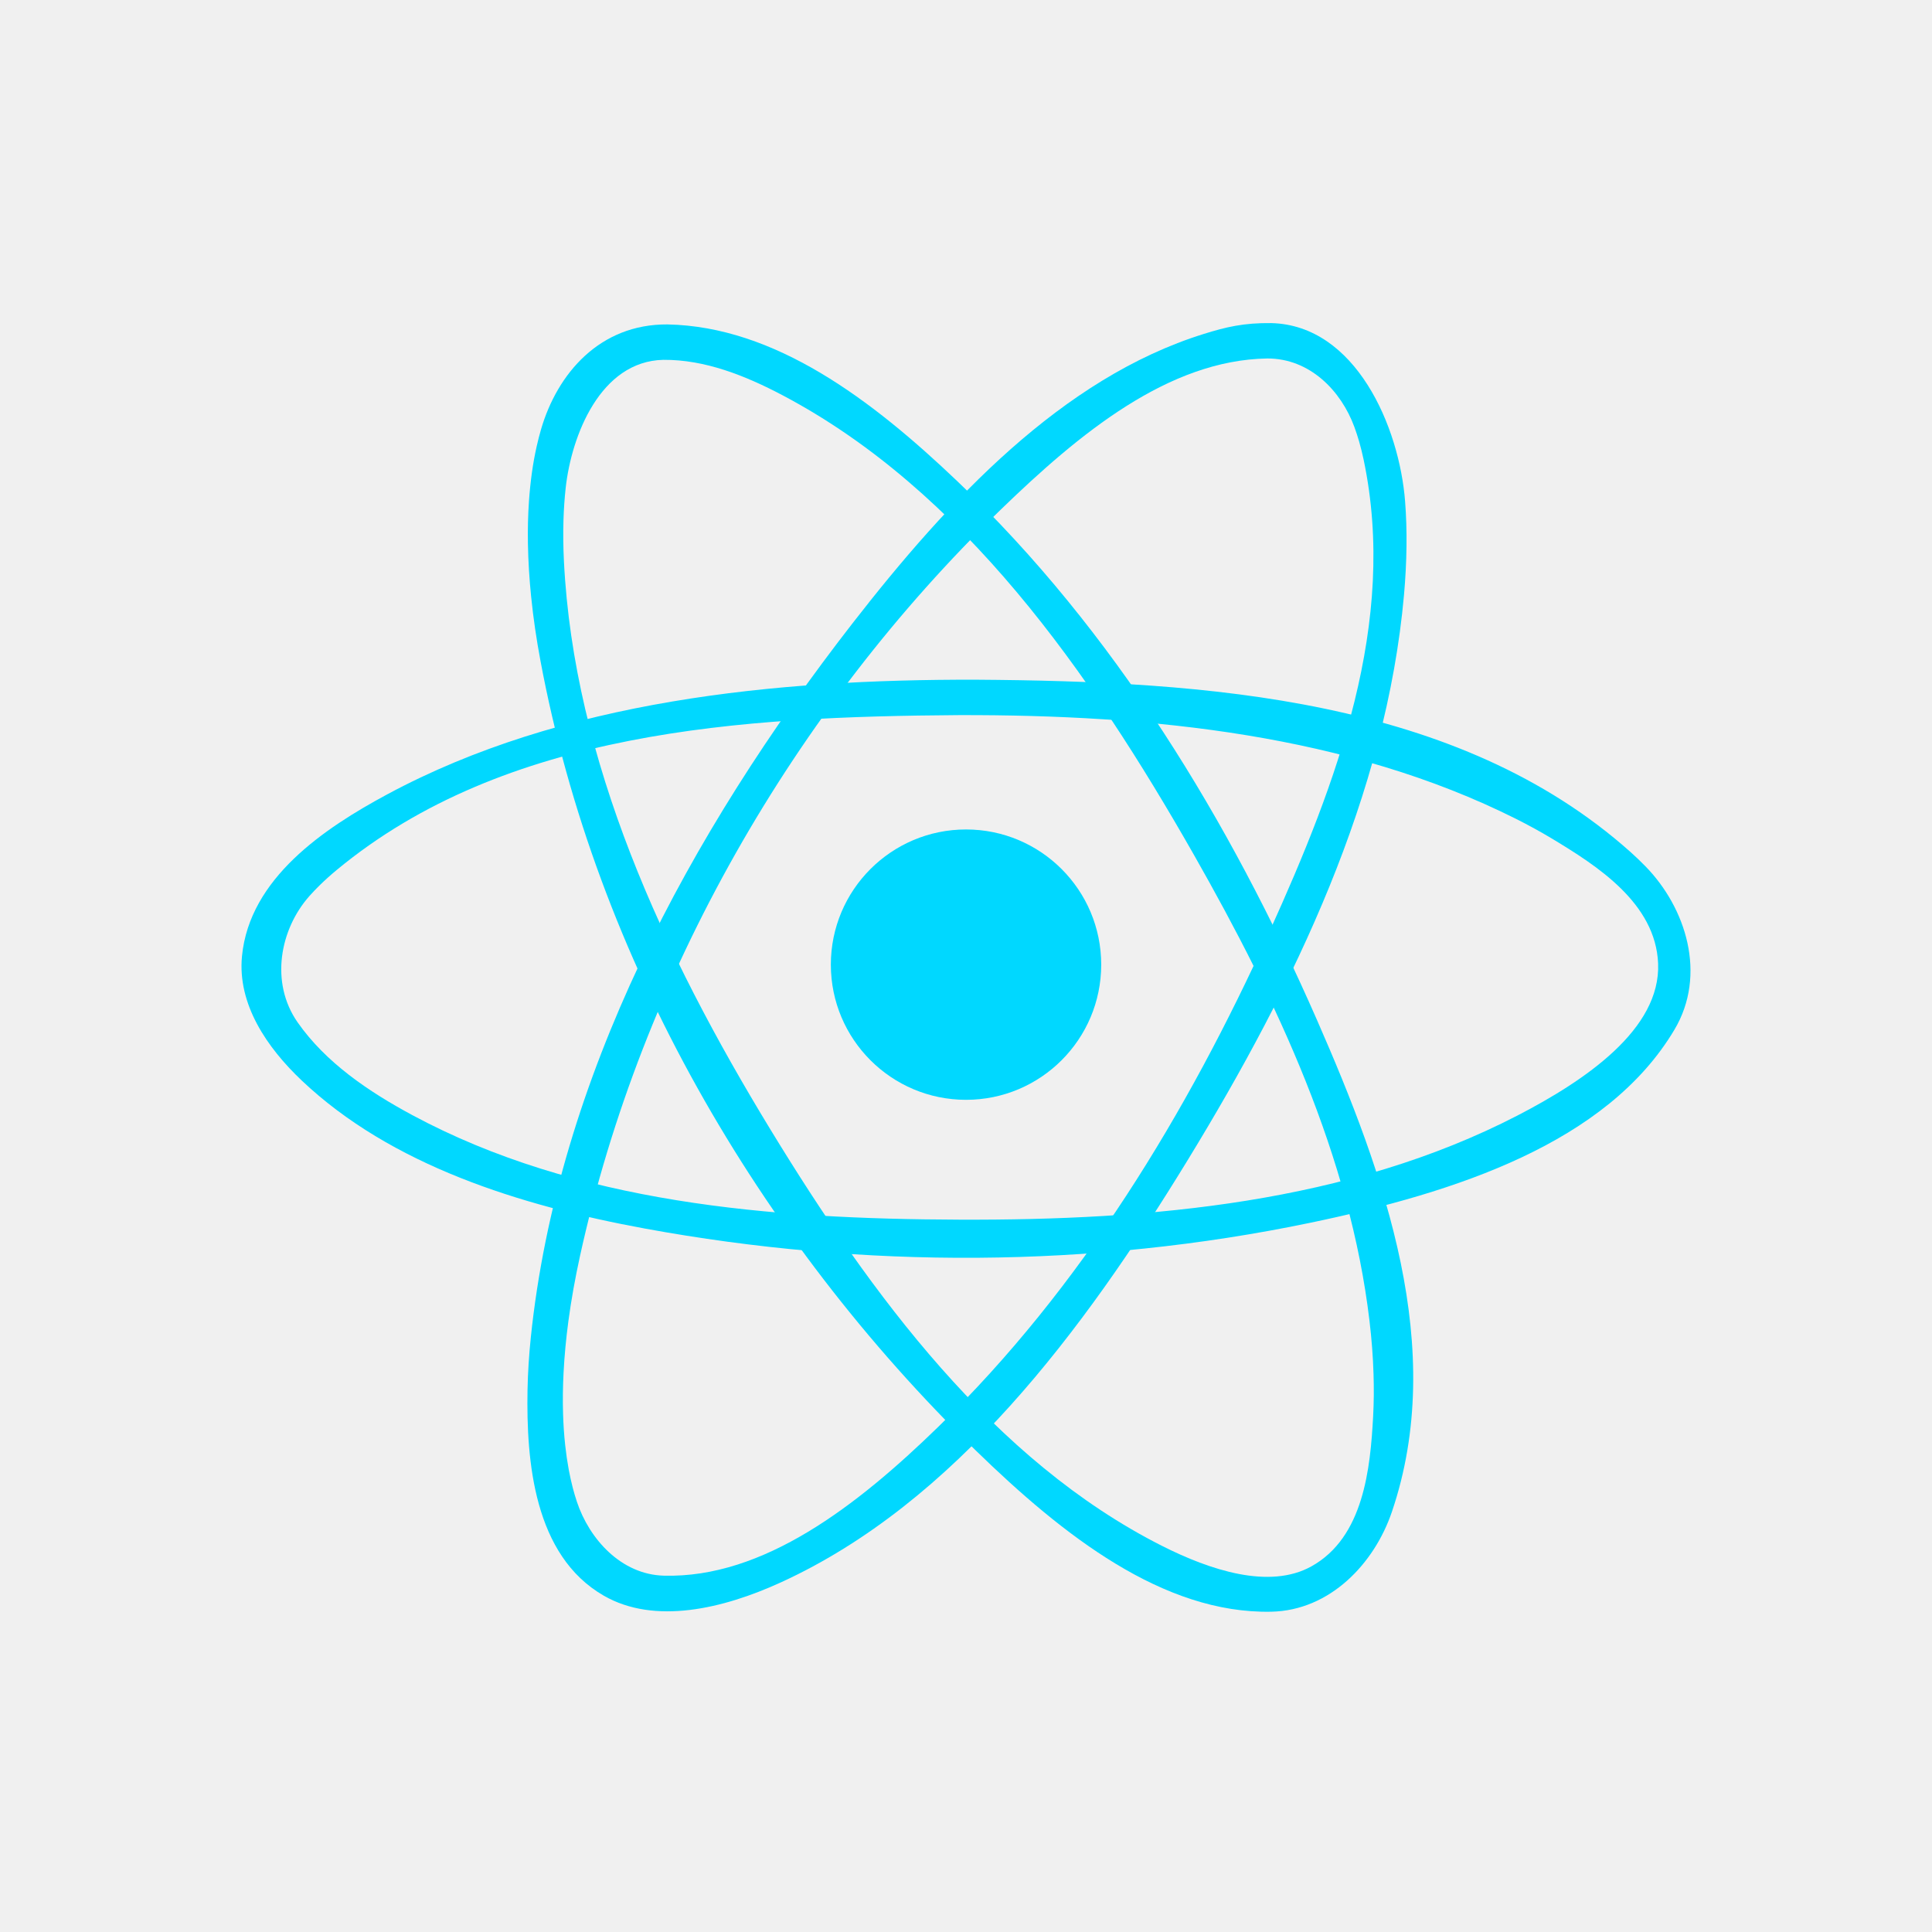
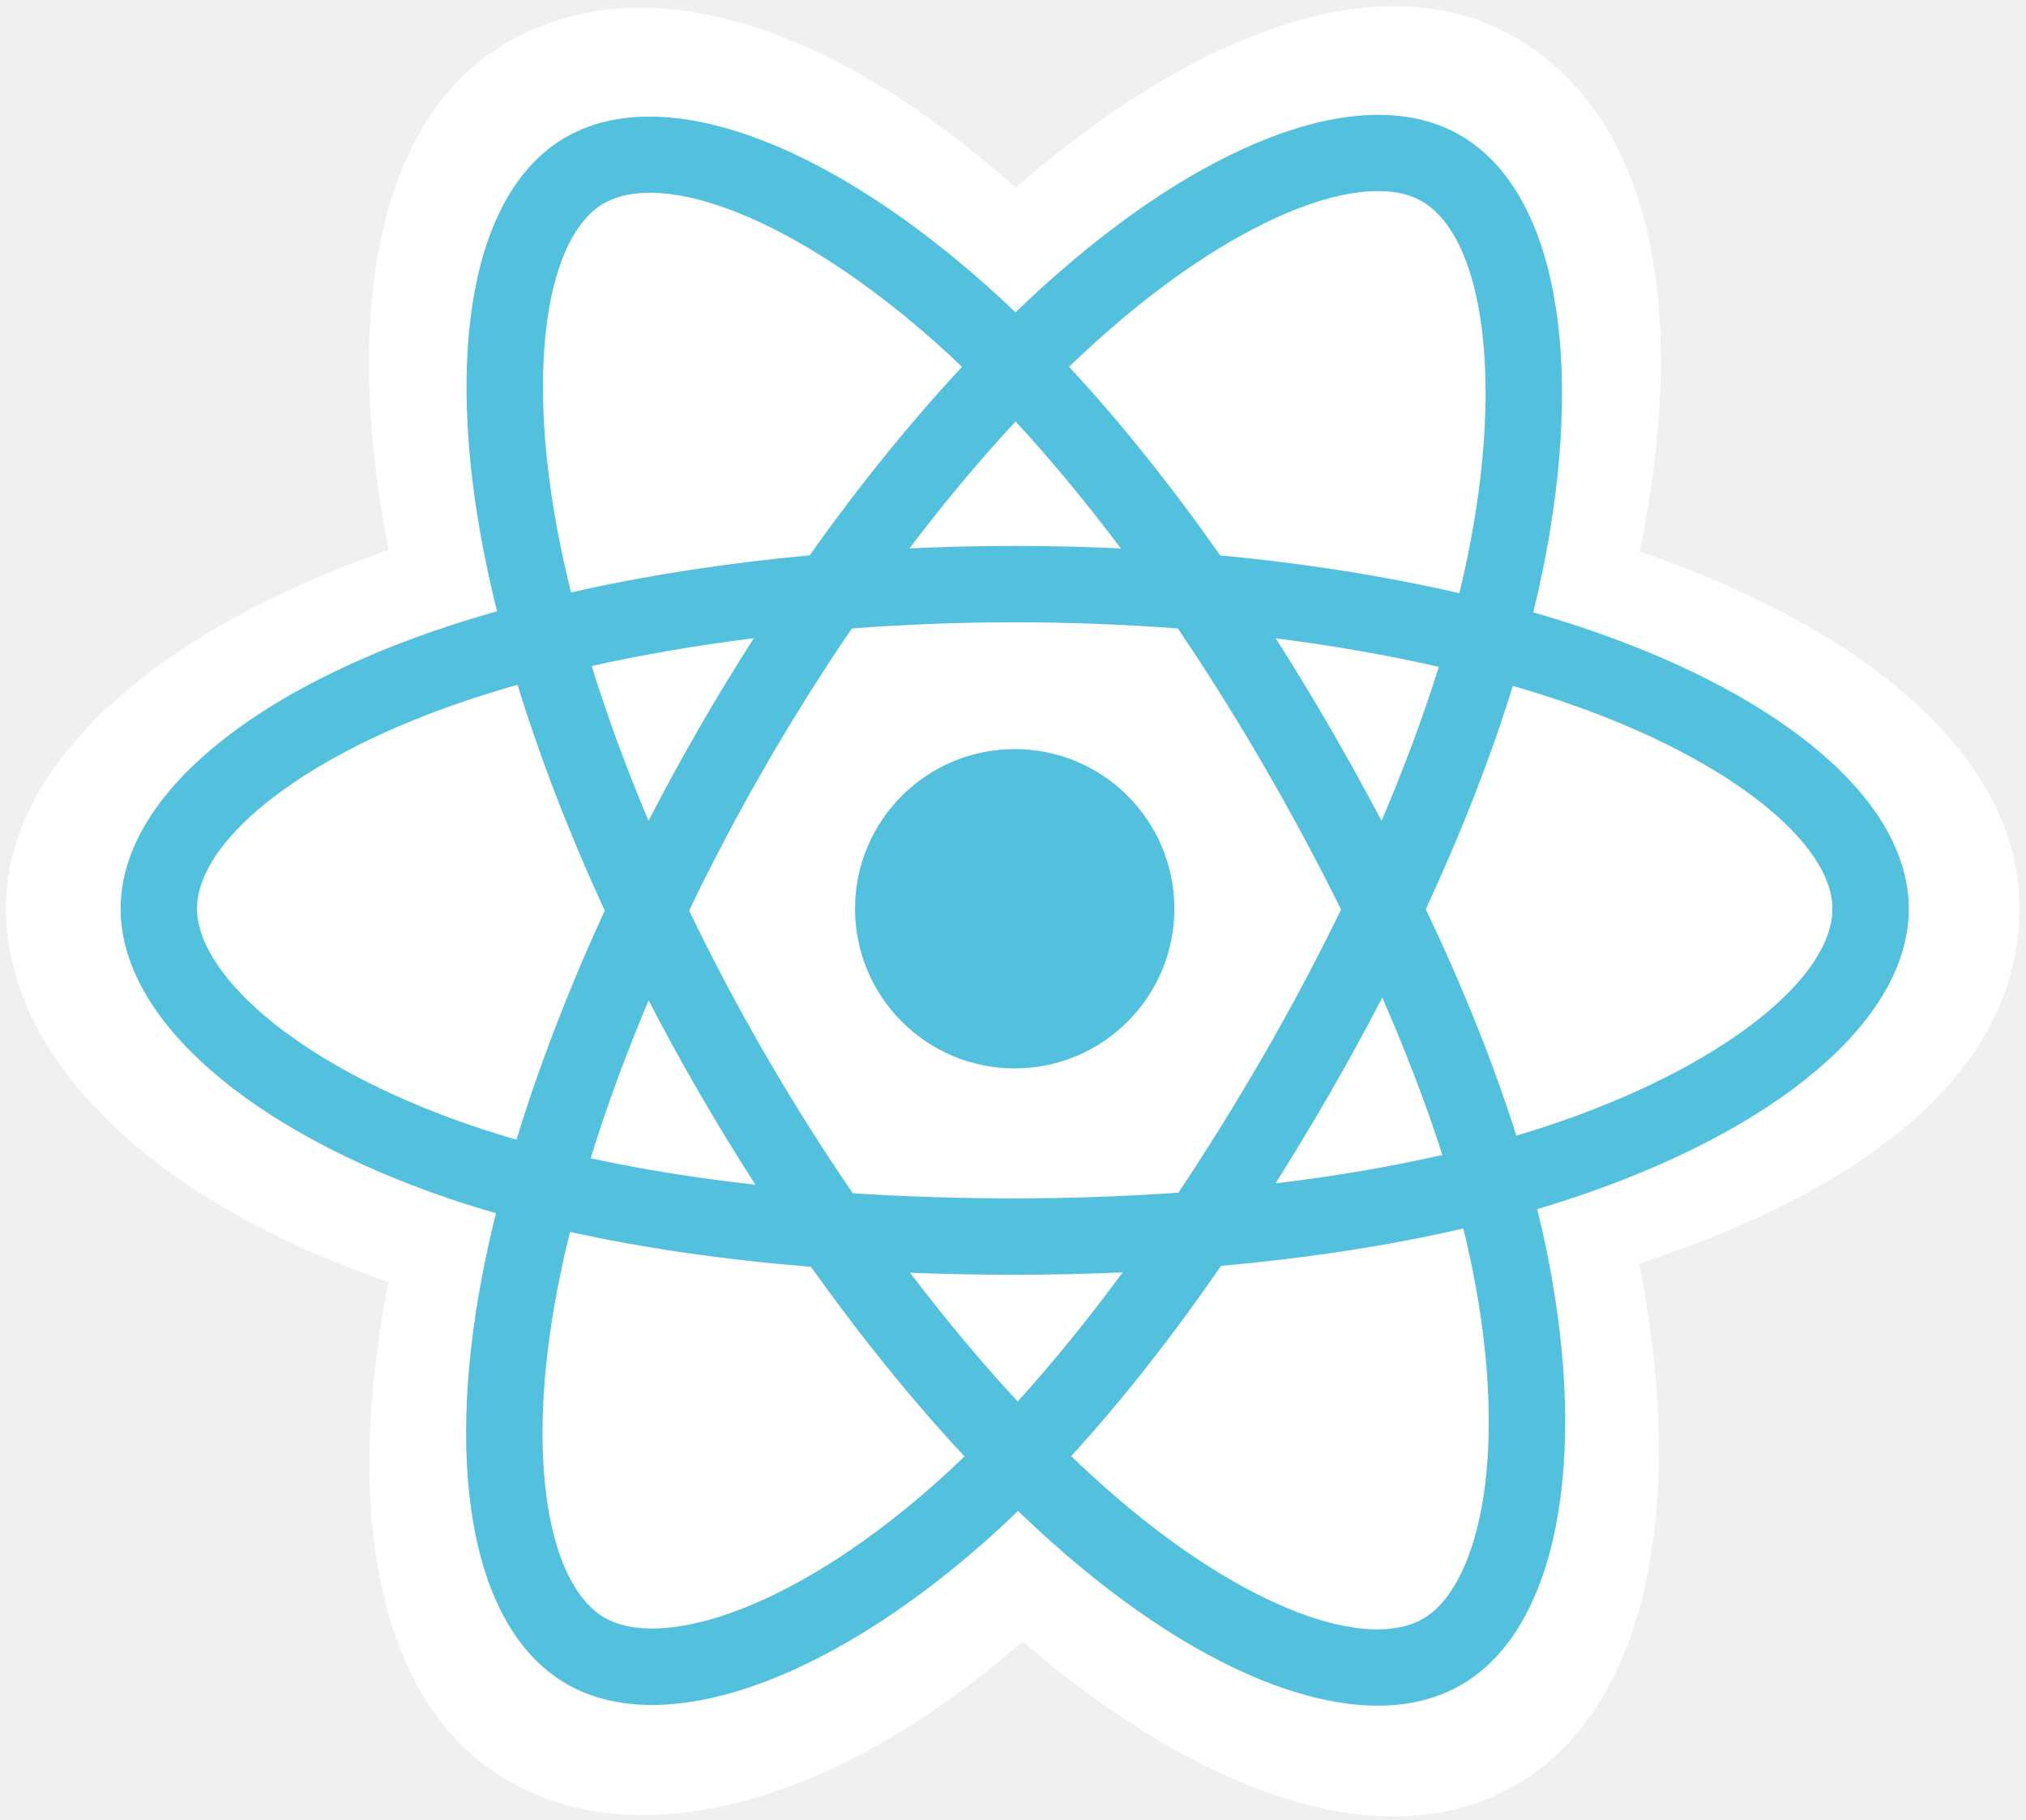
- <svg xmlns="http://www.w3.org/2000/svg" width="800px" height="800px" viewBox="0 0 64 64" version="1.1" xml:space="preserve" style="fill-rule:evenodd;clip-rule:evenodd;stroke-linejoin:round;stroke-miterlimit:2;">
-   <rect id="Icons" x="-1088" y="-64" width="1280" height="800" style="fill:none;" />
-   <g id="Icons1">
-     <g id="Strike">
- 
- </g>
-     <g id="H1">
- 
- </g>
-     <g id="H2">
- 
- </g>
-     <g id="H3">
- 
- </g>
-     <g id="list-ul">
- 
- </g>
-     <g id="hamburger-1">
- 
- </g>
-     <g id="hamburger-2">
- 
- </g>
-     <g id="list-ol">
- 
- </g>
-     <g id="list-task">
- 
- </g>
-     <g id="trash">
- 
- </g>
-     <g id="vertical-menu">
- 
- </g>
-     <g id="horizontal-menu">
- 
- </g>
-     <g id="sidebar-2">
- 
- </g>
-     <g id="Pen">
- 
- </g>
-     <g id="Pen1">
- 
- </g>
-     <g id="clock">
- 
- </g>
-     <g id="external-link">
- 
- </g>
-     <g id="hr">
- 
- </g>
-     <g id="info">
- 
- </g>
-     <g id="warning">
- 
- </g>
-     <g id="plus-circle">
- 
- </g>
-     <g id="minus-circle">
- 
- </g>
-     <g id="vue">
- 
- </g>
-     <g id="cog">
- 
- </g>
-     <g id="logo">
- 
- </g>
-     <g id="radio-check">
- 
- </g>
-     <g id="eye-slash">
- 
- </g>
-     <g id="eye">
- 
- </g>
-     <g id="toggle-off">
- 
- </g>
-     <g id="shredder">
- 
- </g>
-     <g id="spinner--loading--dots-">
- 
- </g>
-     <g id="react">
-       <circle cx="32.001" cy="31.955" r="4.478" style="fill:#00d8ff;" />
-       <path d="M32.33,22.516c7.635,0.052 15.965,0.609 21.683,5.708c0.168,0.15 0.33,0.306 0.488,0.467c1.349,1.375 2.054,3.595 0.965,5.422c-2.234,3.751 -7.23,5.387 -12.067,6.394c-7.234,1.506 -14.798,1.518 -22.029,0.192c-4.161,-0.764 -8.416,-2.103 -11.373,-4.904c-1.151,-1.09 -2.135,-2.524 -1.981,-4.12c0.25,-2.582 2.727,-4.239 4.812,-5.361c5.791,-3.116 12.847,-3.813 19.502,-3.798Zm-0.554,1.173c-7.224,0.049 -15.043,0.51 -20.621,5.129c-0.195,0.161 -0.383,0.33 -0.564,0.507c-0.117,0.114 -0.23,0.233 -0.339,0.355c-0.979,1.1 -1.316,2.867 -0.392,4.188c0.93,1.329 2.342,2.288 3.796,3.07c5.438,2.924 11.864,3.443 18.129,3.465c6.343,0.023 12.884,-0.555 18.487,-3.452c2.232,-1.155 4.744,-2.851 4.655,-5.035c-0.082,-2.004 -2.036,-3.242 -3.499,-4.126c-0.396,-0.239 -0.803,-0.46 -1.216,-0.668c-5.562,-2.787 -12.08,-3.447 -18.436,-3.433Z" style="fill:#00d8ff;" />
-       <path d="M42.115,10.703c2.793,0.071 4.24,3.429 4.431,5.909c0.038,0.493 0.052,0.988 0.046,1.483c-0.006,0.536 -0.035,1.072 -0.082,1.606c-0.589,6.612 -3.608,12.909 -7.163,18.724c-3.477,5.688 -7.717,11.36 -13.485,13.996c-1.907,0.872 -4.175,1.41 -5.863,0.437c-2.314,-1.333 -2.567,-4.451 -2.524,-6.816c0.011,-0.581 0.049,-1.162 0.109,-1.741c0.889,-8.56 5.228,-16.669 10.658,-23.655c3.168,-4.076 6.937,-8.119 11.632,-9.583c0.739,-0.231 1.326,-0.371 2.241,-0.36Zm-0.134,1.172c-3.279,0.052 -6.223,2.482 -8.83,5.007c-6.854,6.637 -11.905,15.464 -13.937,24.721c-0.157,0.717 -0.289,1.439 -0.386,2.166c-0.075,0.563 -0.13,1.129 -0.159,1.697c-0.023,0.452 -0.031,0.905 -0.017,1.358c0.01,0.354 0.033,0.708 0.072,1.06c0.029,0.269 0.068,0.537 0.117,0.803c0.037,0.197 0.08,0.393 0.13,0.588c0.041,0.158 0.087,0.315 0.139,0.471c0.409,1.233 1.463,2.411 2.878,2.45c3.301,0.09 6.409,-2.317 9.096,-4.933c4.717,-4.591 8.232,-10.36 10.978,-16.424c2.216,-4.896 4.243,-10.218 3.111,-15.607c-0.043,-0.204 -0.093,-0.406 -0.15,-0.606c-0.047,-0.163 -0.1,-0.324 -0.158,-0.483c-0.44,-1.199 -1.475,-2.271 -2.884,-2.268Z" style="fill:#00d8ff;" />
-       <path d="M22.109,10.747c3.564,0.069 6.765,2.488 9.607,5.197c5.186,4.943 9.011,11.231 11.913,17.849c2.248,5.127 4.316,10.882 2.478,16.292c-0.579,1.705 -2.044,3.265 -3.997,3.305c-3.581,0.072 -6.9,-2.532 -9.78,-5.335c-7.225,-7.034 -12.589,-16.32 -14.427,-26.168c-0.132,-0.704 -0.237,-1.414 -0.309,-2.127c-0.059,-0.582 -0.096,-1.167 -0.106,-1.752c-0.008,-0.472 0.002,-0.944 0.035,-1.414c0.022,-0.314 0.054,-0.626 0.097,-0.937c0.041,-0.292 0.093,-0.583 0.158,-0.871c0.043,-0.191 0.091,-0.38 0.146,-0.568c0.539,-1.843 1.941,-3.485 4.185,-3.471Zm-0.135,1.173c-2.087,0.046 -3.042,2.507 -3.234,4.234c-0.039,0.354 -0.063,0.711 -0.074,1.068c-0.014,0.456 -0.008,0.913 0.015,1.369c0.328,6.599 3.278,12.979 6.838,18.821c3.352,5.5 7.4,10.978 12.968,13.794c1.608,0.813 3.562,1.452 4.951,0.684c1.742,-0.964 1.956,-3.261 2.049,-4.973c0.025,-0.466 0.028,-0.934 0.013,-1.401c-0.018,-0.586 -0.064,-1.171 -0.133,-1.753c-0.642,-5.437 -3.05,-10.582 -5.816,-15.444c-3.442,-6.048 -7.659,-12.076 -13.627,-15.225c-1.236,-0.652 -2.574,-1.185 -3.95,-1.174Z" style="fill:#00d8ff;" />
-     </g>
-     <g id="check-selected">
- 
- </g>
-     <g id="turn-off">
- 
- </g>
-     <g id="code-block">
- 
- </g>
-     <g id="user">
- 
- </g>
-     <g id="coffee-bean">
- 
- </g>
-     <g id="coffee-beans">
-       <g id="coffee-bean1">
- 
- </g>
-     </g>
-     <g id="coffee-bean-filled">
- 
- </g>
-     <g id="coffee-beans-filled">
-       <g id="coffee-bean2">
- 
- </g>
-     </g>
-     <g id="clipboard">
- 
- </g>
-     <g id="clipboard-paste">
- 
- </g>
-     <g id="clipboard-copy">
- 
- </g>
-     <g id="Layer1">
- 
- </g>
-   </g>
+ <svg xmlns="http://www.w3.org/2000/svg" width="2500" height="2246" preserveAspectRatio="xMinYMin meet" viewBox="0 0 256 230" id="react">
+   <path fill="#FFF" d="M.754 114.75c0 19.215 18.763 37.152 48.343 47.263-5.907 29.737-1.058 53.706 15.136 63.045 16.645 9.6 41.443 2.955 64.98-17.62 22.943 19.744 46.13 27.514 62.31 18.148 16.63-9.627 21.687-35.221 15.617-65.887 30.81-10.186 48.044-25.481 48.044-44.949 0-18.769-18.797-35.006-47.979-45.052 6.535-31.933.998-55.32-15.867-65.045-16.259-9.376-39.716-1.204-62.996 19.056C104.122 2.205 80.897-4.36 64.05 5.392 47.806 14.795 43.171 39.2 49.097 69.487 20.515 79.452.754 96.057.754 114.75z" />
+   <path fill="#53C1DE" d="M201.025 79.674a151.364 151.364 0 0 0-7.274-2.292 137.5 137.5 0 0 0 1.124-4.961c5.506-26.728 1.906-48.26-10.388-55.348-11.787-6.798-31.065.29-50.535 17.233a151.136 151.136 0 0 0-5.626 5.163 137.573 137.573 0 0 0-3.744-3.458c-20.405-18.118-40.858-25.752-53.139-18.643-11.776 6.817-15.264 27.06-10.307 52.39a150.91 150.91 0 0 0 1.67 7.484c-2.894.822-5.689 1.698-8.363 2.63-23.922 8.34-39.2 21.412-39.2 34.97 0 14.004 16.4 28.05 41.318 36.566a128.44 128.44 0 0 0 6.11 1.91 147.813 147.813 0 0 0-1.775 8.067c-4.726 24.89-1.035 44.653 10.71 51.428 12.131 6.995 32.491-.195 52.317-17.525 1.567-1.37 3.14-2.823 4.715-4.346a148.34 148.34 0 0 0 6.108 5.573c19.204 16.525 38.17 23.198 49.905 16.405 12.12-7.016 16.058-28.247 10.944-54.078-.39-1.973-.845-3.988-1.355-6.04 1.43-.422 2.833-.858 4.202-1.312 25.904-8.582 42.757-22.457 42.757-36.648 0-13.607-15.77-26.767-40.174-35.168z" />
+   <path fill="#FFF" d="M195.406 142.328c-1.235.409-2.503.804-3.795 1.187-2.86-9.053-6.72-18.68-11.442-28.625 4.507-9.71 8.217-19.213 10.997-28.208 2.311.67 4.555 1.375 6.717 2.12 20.91 7.197 33.664 17.84 33.664 26.04 0 8.735-13.775 20.075-36.14 27.486zm-9.28 18.389c2.261 11.422 2.584 21.749 1.086 29.822-1.346 7.254-4.052 12.09-7.398 14.027-7.121 4.122-22.35-1.236-38.772-15.368-1.883-1.62-3.78-3.35-5.682-5.18 6.367-6.964 12.73-15.06 18.94-24.05 10.924-.969 21.244-2.554 30.603-4.717.46 1.86.87 3.683 1.223 5.466zm-93.85 43.137c-6.957 2.457-12.498 2.527-15.847.596-7.128-4.11-10.09-19.98-6.049-41.265a138.507 138.507 0 0 1 1.65-7.502c9.255 2.047 19.5 3.52 30.45 4.408 6.251 8.797 12.798 16.883 19.396 23.964a118.863 118.863 0 0 1-4.305 3.964c-8.767 7.664-17.552 13.1-25.294 15.835zm-32.593-61.58c-11.018-3.766-20.117-8.66-26.354-14-5.604-4.8-8.434-9.565-8.434-13.432 0-8.227 12.267-18.722 32.726-25.855a139.276 139.276 0 0 1 7.777-2.447c2.828 9.197 6.537 18.813 11.013 28.537-4.534 9.869-8.296 19.638-11.15 28.943a118.908 118.908 0 0 1-5.578-1.746zm10.926-74.37c-4.247-21.703-1.427-38.074 5.67-42.182 7.56-4.376 24.275 1.864 41.893 17.507 1.126 1 2.257 2.047 3.39 3.13-6.564 7.049-13.051 15.074-19.248 23.82-10.627.985-20.8 2.567-30.152 4.686a141.525 141.525 0 0 1-1.553-6.962zm97.467 24.067a306.982 306.982 0 0 0-6.871-11.3c7.21.91 14.117 2.12 20.603 3.601-1.947 6.241-4.374 12.767-7.232 19.457a336.42 336.42 0 0 0-6.5-11.758zm-39.747-38.714c4.452 4.823 8.911 10.209 13.297 16.052a284.245 284.245 0 0 0-26.706-.006c4.39-5.789 8.887-11.167 13.409-16.046zm-40.002 38.78a285.24 285.24 0 0 0-6.378 11.685c-2.811-6.667-5.216-13.222-7.18-19.552 6.447-1.443 13.322-2.622 20.485-3.517a283.79 283.79 0 0 0-6.927 11.384zm7.133 57.683c-7.4-.826-14.379-1.945-20.824-3.348 1.995-6.442 4.453-13.138 7.324-19.948a283.494 283.494 0 0 0 6.406 11.692 285.27 285.27 0 0 0 7.094 11.604zm33.136 27.389c-4.575-4.937-9.138-10.397-13.595-16.27 4.326.17 8.737.256 13.22.256 4.606 0 9.159-.103 13.64-.303-4.4 5.98-8.843 11.448-13.265 16.317zm46.072-51.032c3.02 6.884 5.566 13.544 7.588 19.877-6.552 1.495-13.625 2.699-21.078 3.593a337.537 337.537 0 0 0 6.937-11.498 306.632 306.632 0 0 0 6.553-11.972zm-14.915 7.15a316.478 316.478 0 0 1-10.84 17.49c-6.704.479-13.632.726-20.692.726-7.031 0-13.871-.219-20.458-.646A273.798 273.798 0 0 1 96.72 133.28a271.334 271.334 0 0 1-9.64-18.206 273.864 273.864 0 0 1 9.611-18.216v.002a271.252 271.252 0 0 1 10.956-17.442c6.72-.508 13.61-.774 20.575-.774 6.996 0 13.895.268 20.613.78a290.704 290.704 0 0 1 10.887 17.383 316.418 316.418 0 0 1 9.741 18.13 290.806 290.806 0 0 1-9.709 18.29zm19.913-107.792c7.566 4.364 10.509 21.961 5.755 45.038a127.525 127.525 0 0 1-1.016 4.492c-9.374-2.163-19.554-3.773-30.212-4.773-6.209-8.841-12.642-16.88-19.1-23.838a141.92 141.92 0 0 1 5.196-4.766c16.682-14.518 32.273-20.25 39.377-16.153z" />
+   <path fill="#53C1DE" d="M128.221 94.665c11.144 0 20.177 9.034 20.177 20.177 0 11.144-9.033 20.178-20.177 20.178-11.143 0-20.177-9.034-20.177-20.178 0-11.143 9.034-20.177 20.177-20.177" />
</svg>
